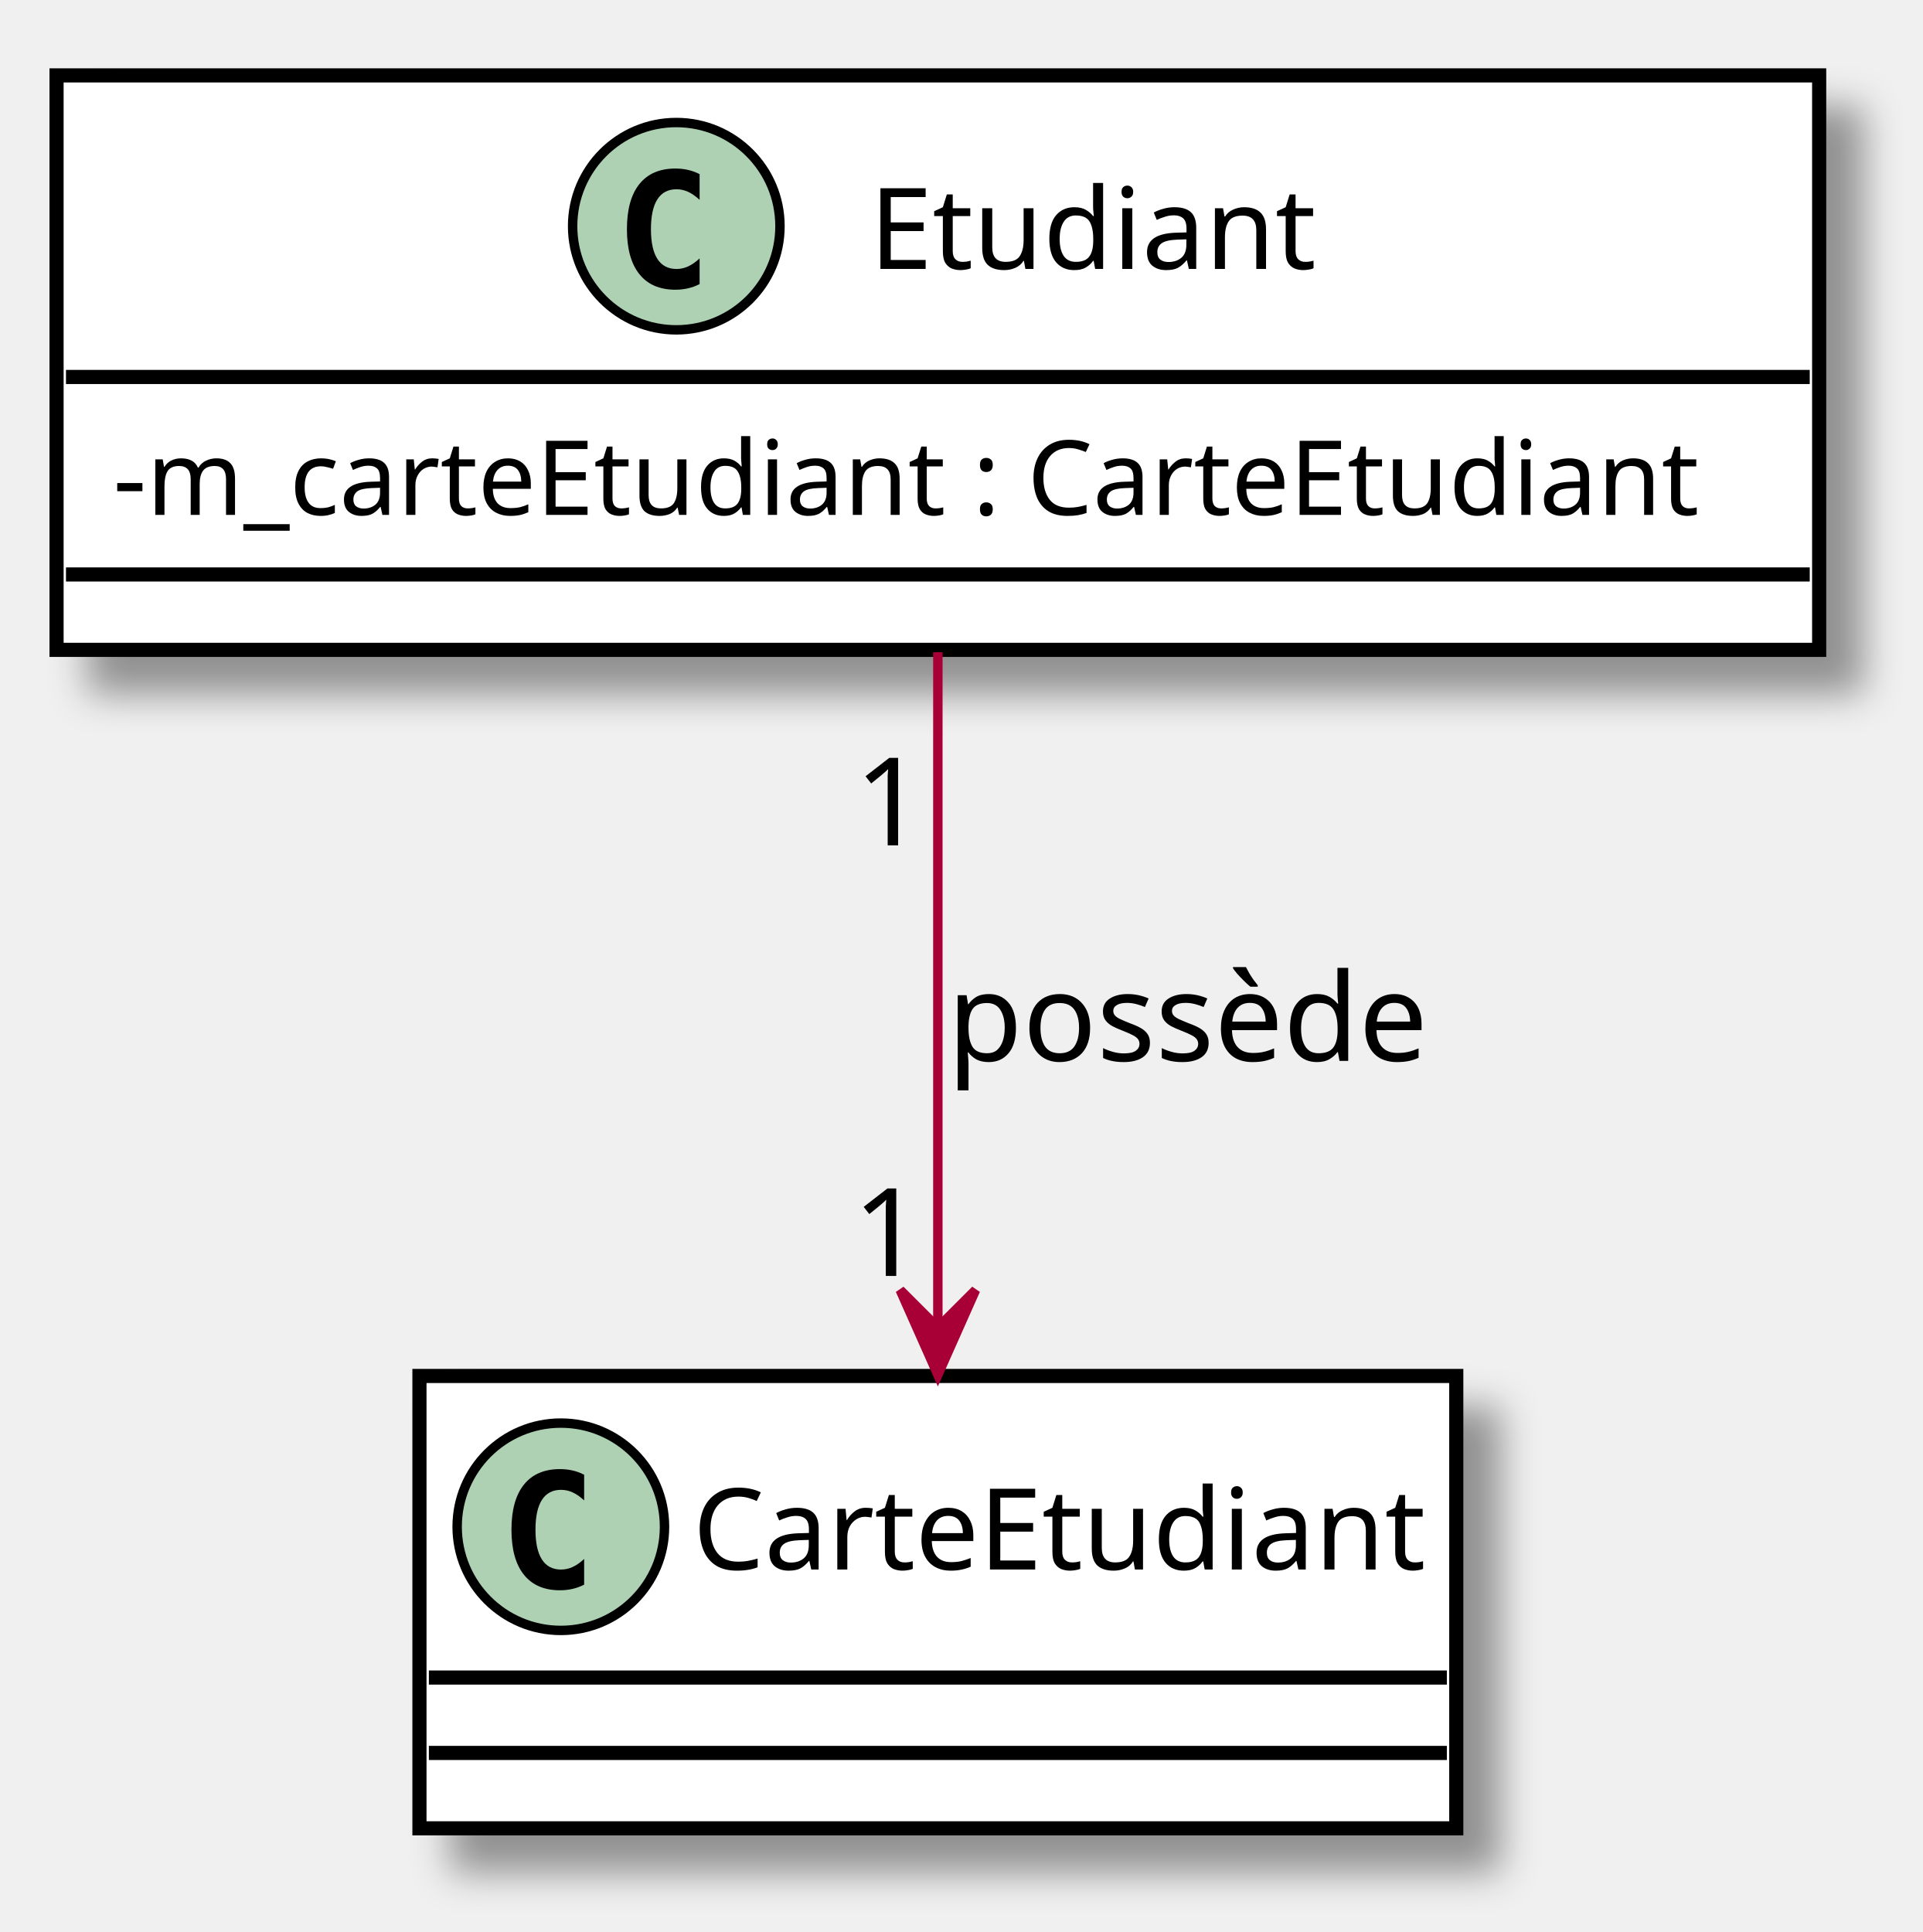
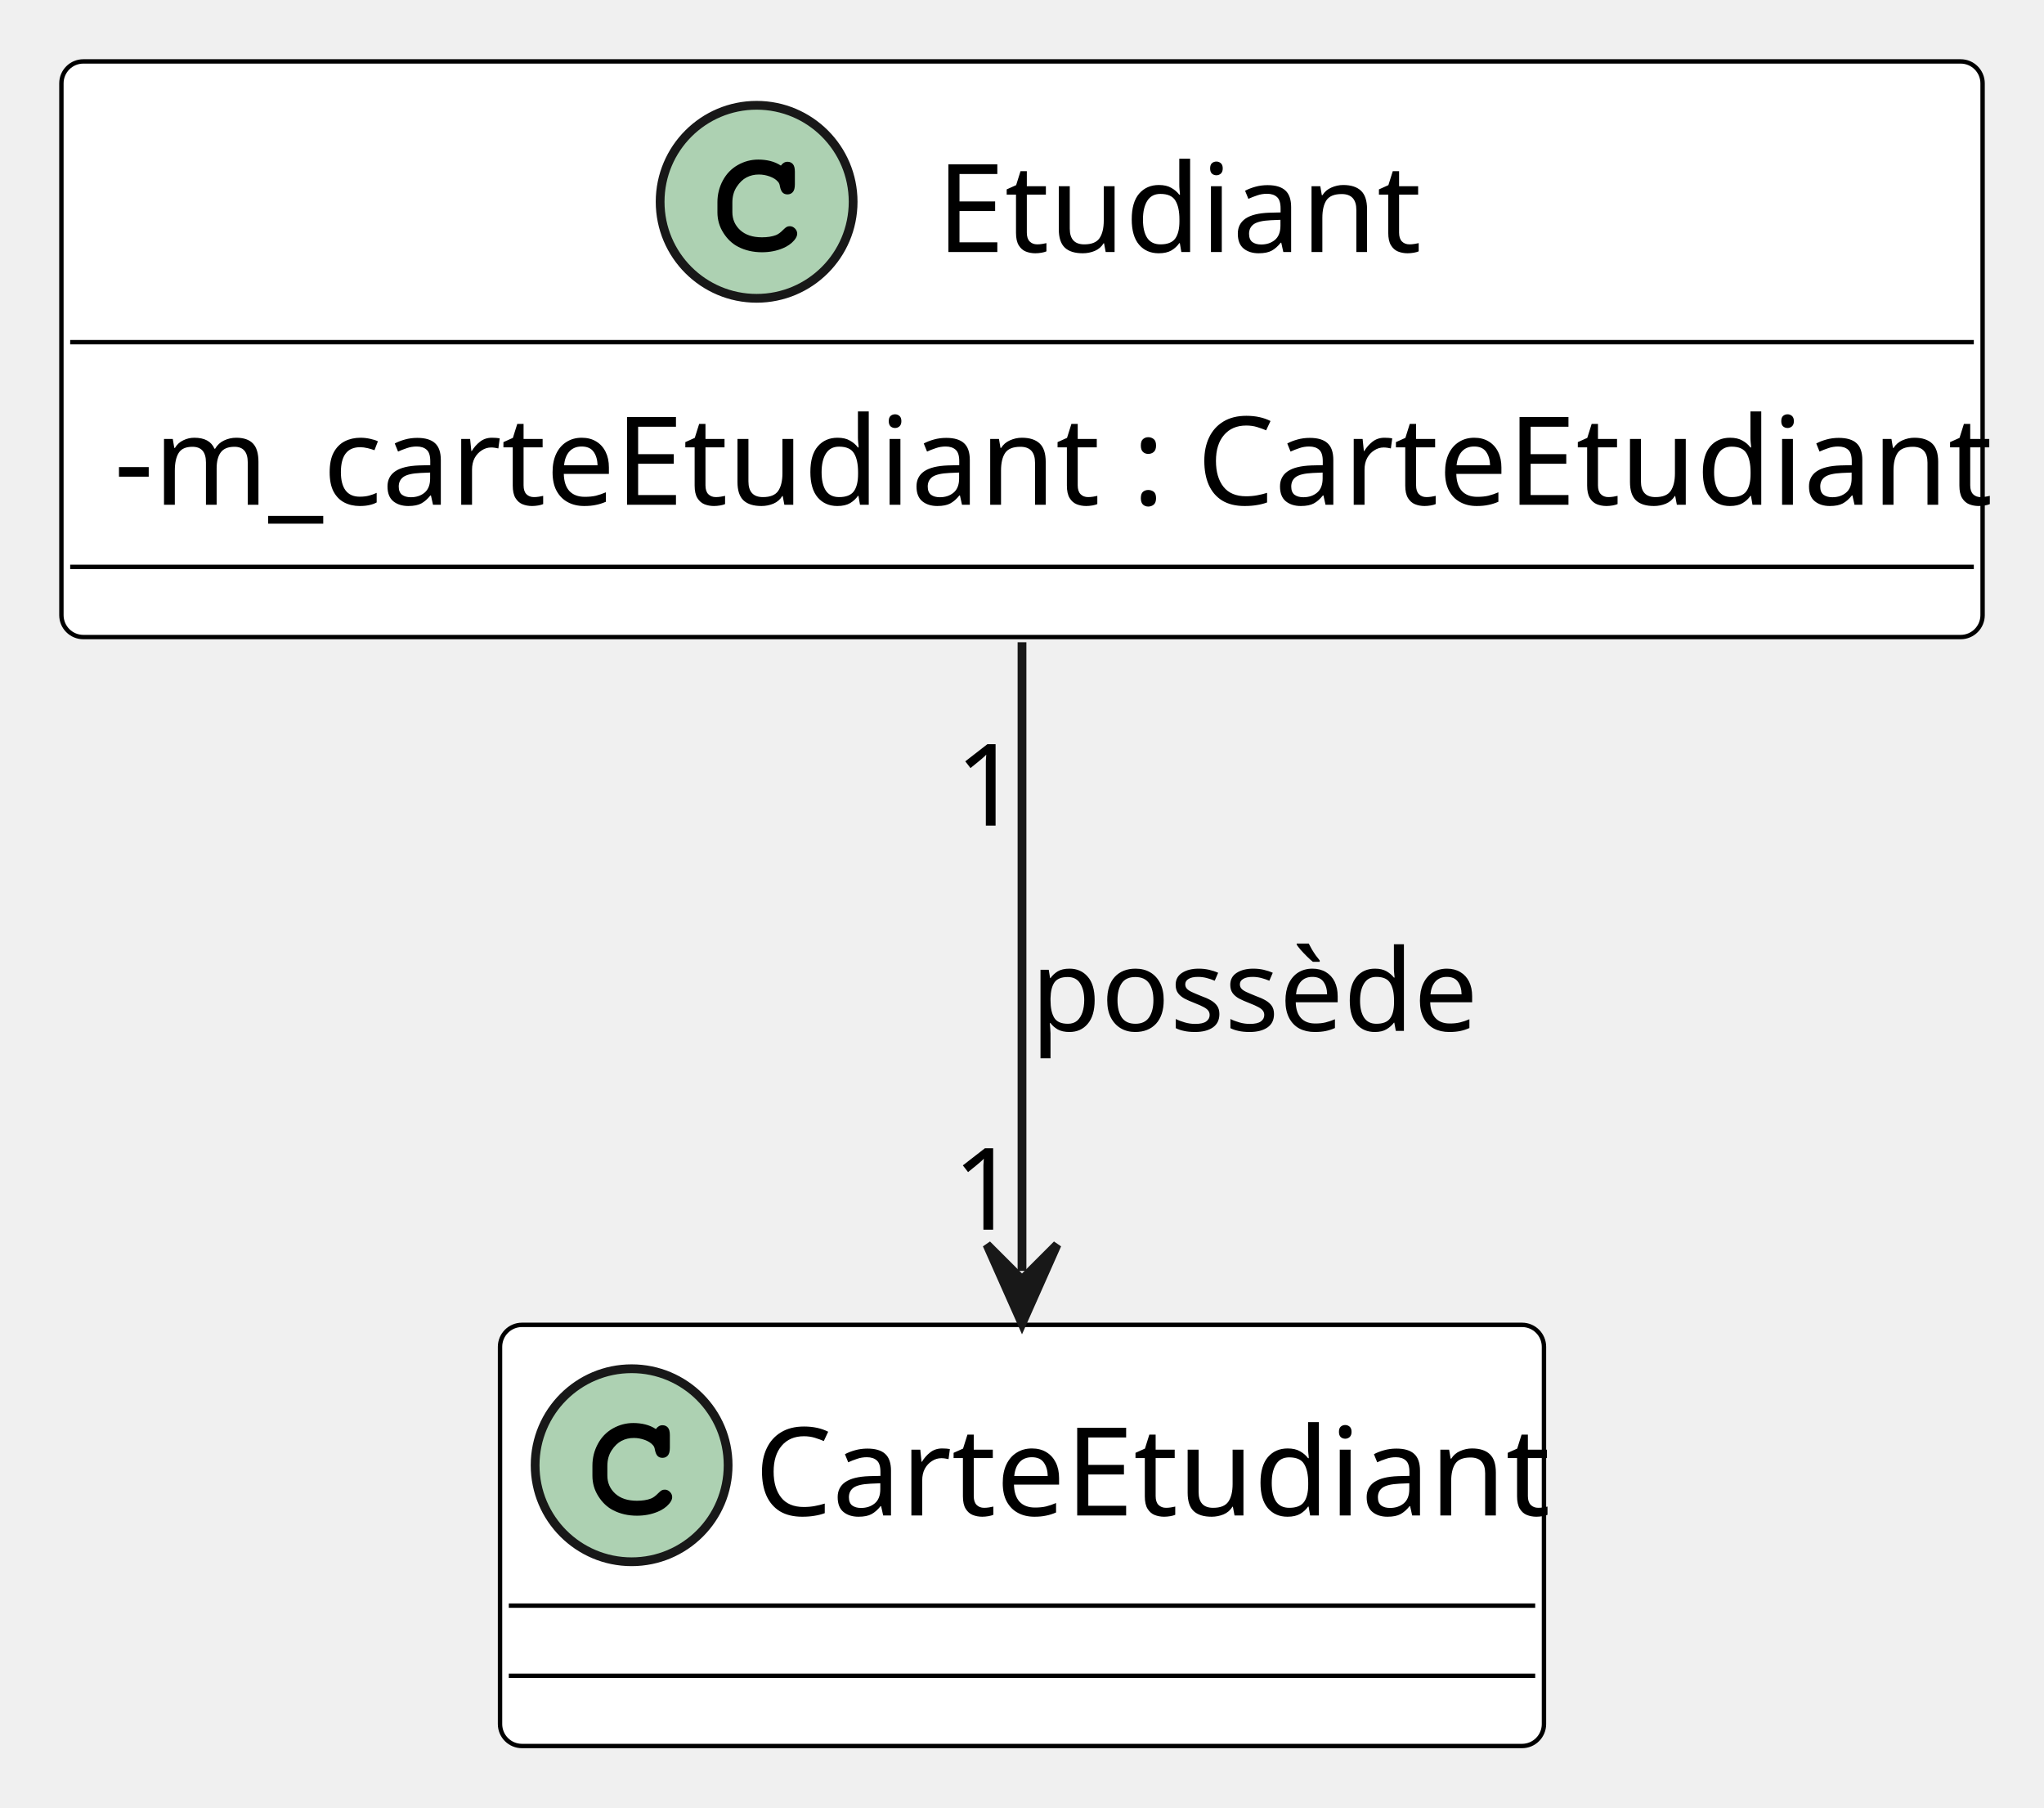
- <svg xmlns="http://www.w3.org/2000/svg" contentScriptType="application/ecmascript" contentStyleType="text/css" height="205px" preserveAspectRatio="none" style="width:204px;height:205px;" version="1.1" viewBox="0 0 204 205" width="204px" zoomAndPan="magnify">
-   <defs>
-     <filter height="300%" id="f1e7mj1dwut4x4" width="300%" x="-1" y="-1">
-       <feGaussianBlur result="blurOut" stdDeviation="2.0" />
-       <feColorMatrix in="blurOut" result="blurOut2" type="matrix" values="0 0 0 0 0 0 0 0 0 0 0 0 0 0 0 0 0 0 .4 0" />
-       <feOffset dx="4.0" dy="4.0" in="blurOut2" result="blurOut3" />
-       <feBlend in="SourceGraphic" in2="blurOut3" mode="normal" />
-     </filter>
-   </defs>
+ <svg xmlns="http://www.w3.org/2000/svg" contentStyleType="text/css" height="206px" preserveAspectRatio="none" style="width:233px;height:206px;background:#FFFFFF;" version="1.1" viewBox="0 0 233 206" width="233px" zoomAndPan="magnify">
+   <defs />
  <g>
-     <rect fill="#FFFFFF" filter="url(#f1e7mj1dwut4x4)" height="60.955" id="Etudiant" style="stroke: #000000; stroke-width: 1.5;" width="187" x="6" y="8" />
-     <ellipse cx="71.75" cy="24" fill="#ADD1B2" rx="11" ry="11" style="stroke: #000000; stroke-width: 1.0;" />
-     <path d="M74.223,30.143 Q73.642,30.442 73.003,30.591 Q72.364,30.741 71.658,30.741 Q69.151,30.741 67.832,29.089 Q66.512,27.437 66.512,24.316 Q66.512,21.186 67.832,19.535 Q69.151,17.883 71.658,17.883 Q72.364,17.883 73.011,18.032 Q73.659,18.182 74.223,18.48 L74.223,21.203 Q73.592,20.622 72.999,20.352 Q72.405,20.082 71.774,20.082 Q70.43,20.082 69.745,21.149 Q69.06,22.216 69.06,24.316 Q69.06,26.408 69.745,27.474 Q70.43,28.541 71.774,28.541 Q72.405,28.541 72.999,28.271 Q73.592,28.002 74.223,27.42 Z " />
-     <text fill="#000000" font-family="sans-serif" font-size="12" lengthAdjust="spacingAndGlyphs" textLength="47" x="92.25" y="28.535">Etudiant</text>
-     <line style="stroke: #000000; stroke-width: 1.5;" x1="7" x2="192" y1="40" y2="40" />
-     <text fill="#000000" font-family="sans-serif" font-size="11" lengthAdjust="spacingAndGlyphs" textLength="175" x="12" y="54.635">-m_carteEtudiant : CarteEtudiant</text>
-     <line style="stroke: #000000; stroke-width: 1.5;" x1="7" x2="192" y1="60.955" y2="60.955" />
-     <rect fill="#FFFFFF" filter="url(#f1e7mj1dwut4x4)" height="48" id="CarteEtudiant" style="stroke: #000000; stroke-width: 1.5;" width="110" x="44.5" y="146" />
-     <ellipse cx="59.5" cy="162" fill="#ADD1B2" rx="11" ry="11" style="stroke: #000000; stroke-width: 1.0;" />
-     <path d="M61.973,168.143 Q61.392,168.442 60.753,168.591 Q60.114,168.741 59.408,168.741 Q56.901,168.741 55.581,167.089 Q54.262,165.437 54.262,162.316 Q54.262,159.186 55.581,157.535 Q56.901,155.883 59.408,155.883 Q60.114,155.883 60.761,156.032 Q61.409,156.182 61.973,156.481 L61.973,159.203 Q61.342,158.622 60.749,158.352 Q60.155,158.083 59.524,158.083 Q58.18,158.083 57.495,159.149 Q56.81,160.216 56.81,162.316 Q56.81,164.408 57.495,165.474 Q58.18,166.541 59.524,166.541 Q60.155,166.541 60.749,166.271 Q61.342,166.001 61.973,165.42 Z " />
-     <text fill="#000000" font-family="sans-serif" font-size="12" lengthAdjust="spacingAndGlyphs" textLength="78" x="73.5" y="166.535">CarteEtudiant</text>
-     <line style="stroke: #000000; stroke-width: 1.5;" x1="45.5" x2="153.5" y1="178" y2="178" />
-     <line style="stroke: #000000; stroke-width: 1.5;" x1="45.5" x2="153.5" y1="186" y2="186" />
-     <path d="M99.5,69.21 C99.5,90.69 99.5,119.53 99.5,140.68 " fill="none" id="Etudiant-&gt;CarteEtudiant" style="stroke: #A80036; stroke-width: 1.0;" />
-     <polygon fill="#A80036" points="99.5,145.88,103.5,136.88,99.5,140.88,95.5,136.88,99.5,145.88" style="stroke: #A80036; stroke-width: 1.0;" />
-     <text fill="#000000" font-family="sans-serif" font-size="13" lengthAdjust="spacingAndGlyphs" textLength="52" x="100.5" y="112.568">possède</text>
-     <text fill="#000000" font-family="sans-serif" font-size="13" lengthAdjust="spacingAndGlyphs" textLength="8" x="90.675" y="89.696">1</text>
-     <text fill="#000000" font-family="sans-serif" font-size="13" lengthAdjust="spacingAndGlyphs" textLength="8" x="90.475" y="135.386">1</text>
+     <g id="elem_Etudiant">
+       <rect codeLine="9" fill="#FFFFFF" height="65.609" id="Etudiant" rx="2.5" ry="2.5" style="stroke:#000000;stroke-width:0.5;" width="219" x="7" y="7" />
+       <ellipse cx="86.25" cy="23" fill="#ADD1B2" rx="11" ry="11" style="stroke:#181818;stroke-width:1.0;" />
+       <path d="M89.016,18.875 Q89.172,18.656 89.359,18.547 Q89.547,18.438 89.766,18.438 Q90.141,18.438 90.375,18.695 Q90.609,18.953 90.609,19.562 L90.609,21.016 Q90.609,21.625 90.375,21.891 Q90.141,22.156 89.766,22.156 Q89.422,22.156 89.219,21.953 Q89.016,21.766 88.906,21.25 Q88.859,20.891 88.672,20.703 Q88.344,20.328 87.734,20.109 Q87.125,19.891 86.5,19.891 Q85.734,19.891 85.102,20.219 Q84.469,20.547 83.977,21.297 Q83.484,22.047 83.484,23.078 L83.484,24.172 Q83.484,25.406 84.375,26.227 Q85.266,27.047 86.859,27.047 Q87.797,27.047 88.453,26.797 Q88.844,26.641 89.266,26.203 Q89.531,25.938 89.68,25.859 Q89.828,25.781 90.031,25.781 Q90.359,25.781 90.617,26.039 Q90.875,26.297 90.875,26.641 Q90.875,26.984 90.531,27.391 Q90.031,27.969 89.234,28.297 Q88.156,28.75 86.859,28.75 Q85.344,28.75 84.141,28.125 Q83.156,27.625 82.469,26.555 Q81.781,25.484 81.781,24.203 L81.781,23.047 Q81.781,21.719 82.398,20.57 Q83.016,19.422 84.109,18.805 Q85.203,18.188 86.438,18.188 Q87.172,18.188 87.82,18.352 Q88.469,18.516 89.016,18.875 Z " fill="#000000" />
+       <text fill="#000000" font-family="sans-serif" font-size="14" lengthAdjust="spacing" textLength="52" x="106.75" y="28.729">Etudiant</text>
+       <line style="stroke:#000000;stroke-width:0.5;" x1="8" x2="225" y1="39" y2="39" />
+       <text fill="#000000" font-family="sans-serif" font-size="14" lengthAdjust="spacing" textLength="207" x="13" y="57.533">-m_carteEtudiant : CarteEtudiant</text>
+       <line style="stroke:#000000;stroke-width:0.5;" x1="8" x2="225" y1="64.609" y2="64.609" />
+     </g>
+     <g id="elem_CarteEtudiant">
+       <rect codeLine="12" fill="#FFFFFF" height="48" id="CarteEtudiant" rx="2.5" ry="2.5" style="stroke:#000000;stroke-width:0.5;" width="119" x="57" y="151" />
+       <ellipse cx="72" cy="167" fill="#ADD1B2" rx="11" ry="11" style="stroke:#181818;stroke-width:1.0;" />
+       <path d="M74.766,162.875 Q74.922,162.656 75.109,162.547 Q75.297,162.438 75.516,162.438 Q75.891,162.438 76.125,162.695 Q76.359,162.953 76.359,163.562 L76.359,165.016 Q76.359,165.625 76.125,165.891 Q75.891,166.156 75.516,166.156 Q75.172,166.156 74.969,165.953 Q74.766,165.766 74.656,165.25 Q74.609,164.891 74.422,164.703 Q74.094,164.328 73.484,164.109 Q72.875,163.891 72.25,163.891 Q71.484,163.891 70.852,164.219 Q70.219,164.547 69.727,165.297 Q69.234,166.047 69.234,167.078 L69.234,168.172 Q69.234,169.406 70.125,170.227 Q71.016,171.047 72.609,171.047 Q73.547,171.047 74.203,170.797 Q74.594,170.641 75.016,170.203 Q75.281,169.938 75.43,169.859 Q75.578,169.781 75.781,169.781 Q76.109,169.781 76.367,170.039 Q76.625,170.297 76.625,170.641 Q76.625,170.984 76.281,171.391 Q75.781,171.969 74.984,172.297 Q73.906,172.75 72.609,172.75 Q71.094,172.75 69.891,172.125 Q68.906,171.625 68.219,170.555 Q67.531,169.484 67.531,168.203 L67.531,167.047 Q67.531,165.719 68.148,164.57 Q68.766,163.422 69.859,162.805 Q70.953,162.188 72.188,162.188 Q72.922,162.188 73.57,162.352 Q74.219,162.516 74.766,162.875 Z " fill="#000000" />
+       <text fill="#000000" font-family="sans-serif" font-size="14" lengthAdjust="spacing" textLength="87" x="86" y="172.728">CarteEtudiant</text>
+       <line style="stroke:#000000;stroke-width:0.5;" x1="58" x2="175" y1="183" y2="183" />
+       <line style="stroke:#000000;stroke-width:0.5;" x1="58" x2="175" y1="191" y2="191" />
+     </g>
+     <g id="link_Etudiant_CarteEtudiant">
+       <path codeLine="7" d="M116.5,73.2 C116.5,97.18 116.5,123.37 116.5,144.85 " fill="none" id="Etudiant-to-CarteEtudiant" style="stroke:#181818;stroke-width:1.0;" />
+       <polygon fill="#181818" points="116.5,150.85,120.5,141.85,116.5,145.85,112.5,141.85,116.5,150.85" style="stroke:#181818;stroke-width:1.0;" />
+       <text fill="#000000" font-family="sans-serif" font-size="13" lengthAdjust="spacing" textLength="49" x="117.5" y="117.495">possède</text>
+       <text fill="#000000" font-family="sans-serif" font-size="13" lengthAdjust="spacing" textLength="7" x="108.877" y="94.1">1</text>
+       <text fill="#000000" font-family="sans-serif" font-size="13" lengthAdjust="spacing" textLength="7" x="108.603" y="140.152">1</text>
+     </g>
  </g>
</svg>
